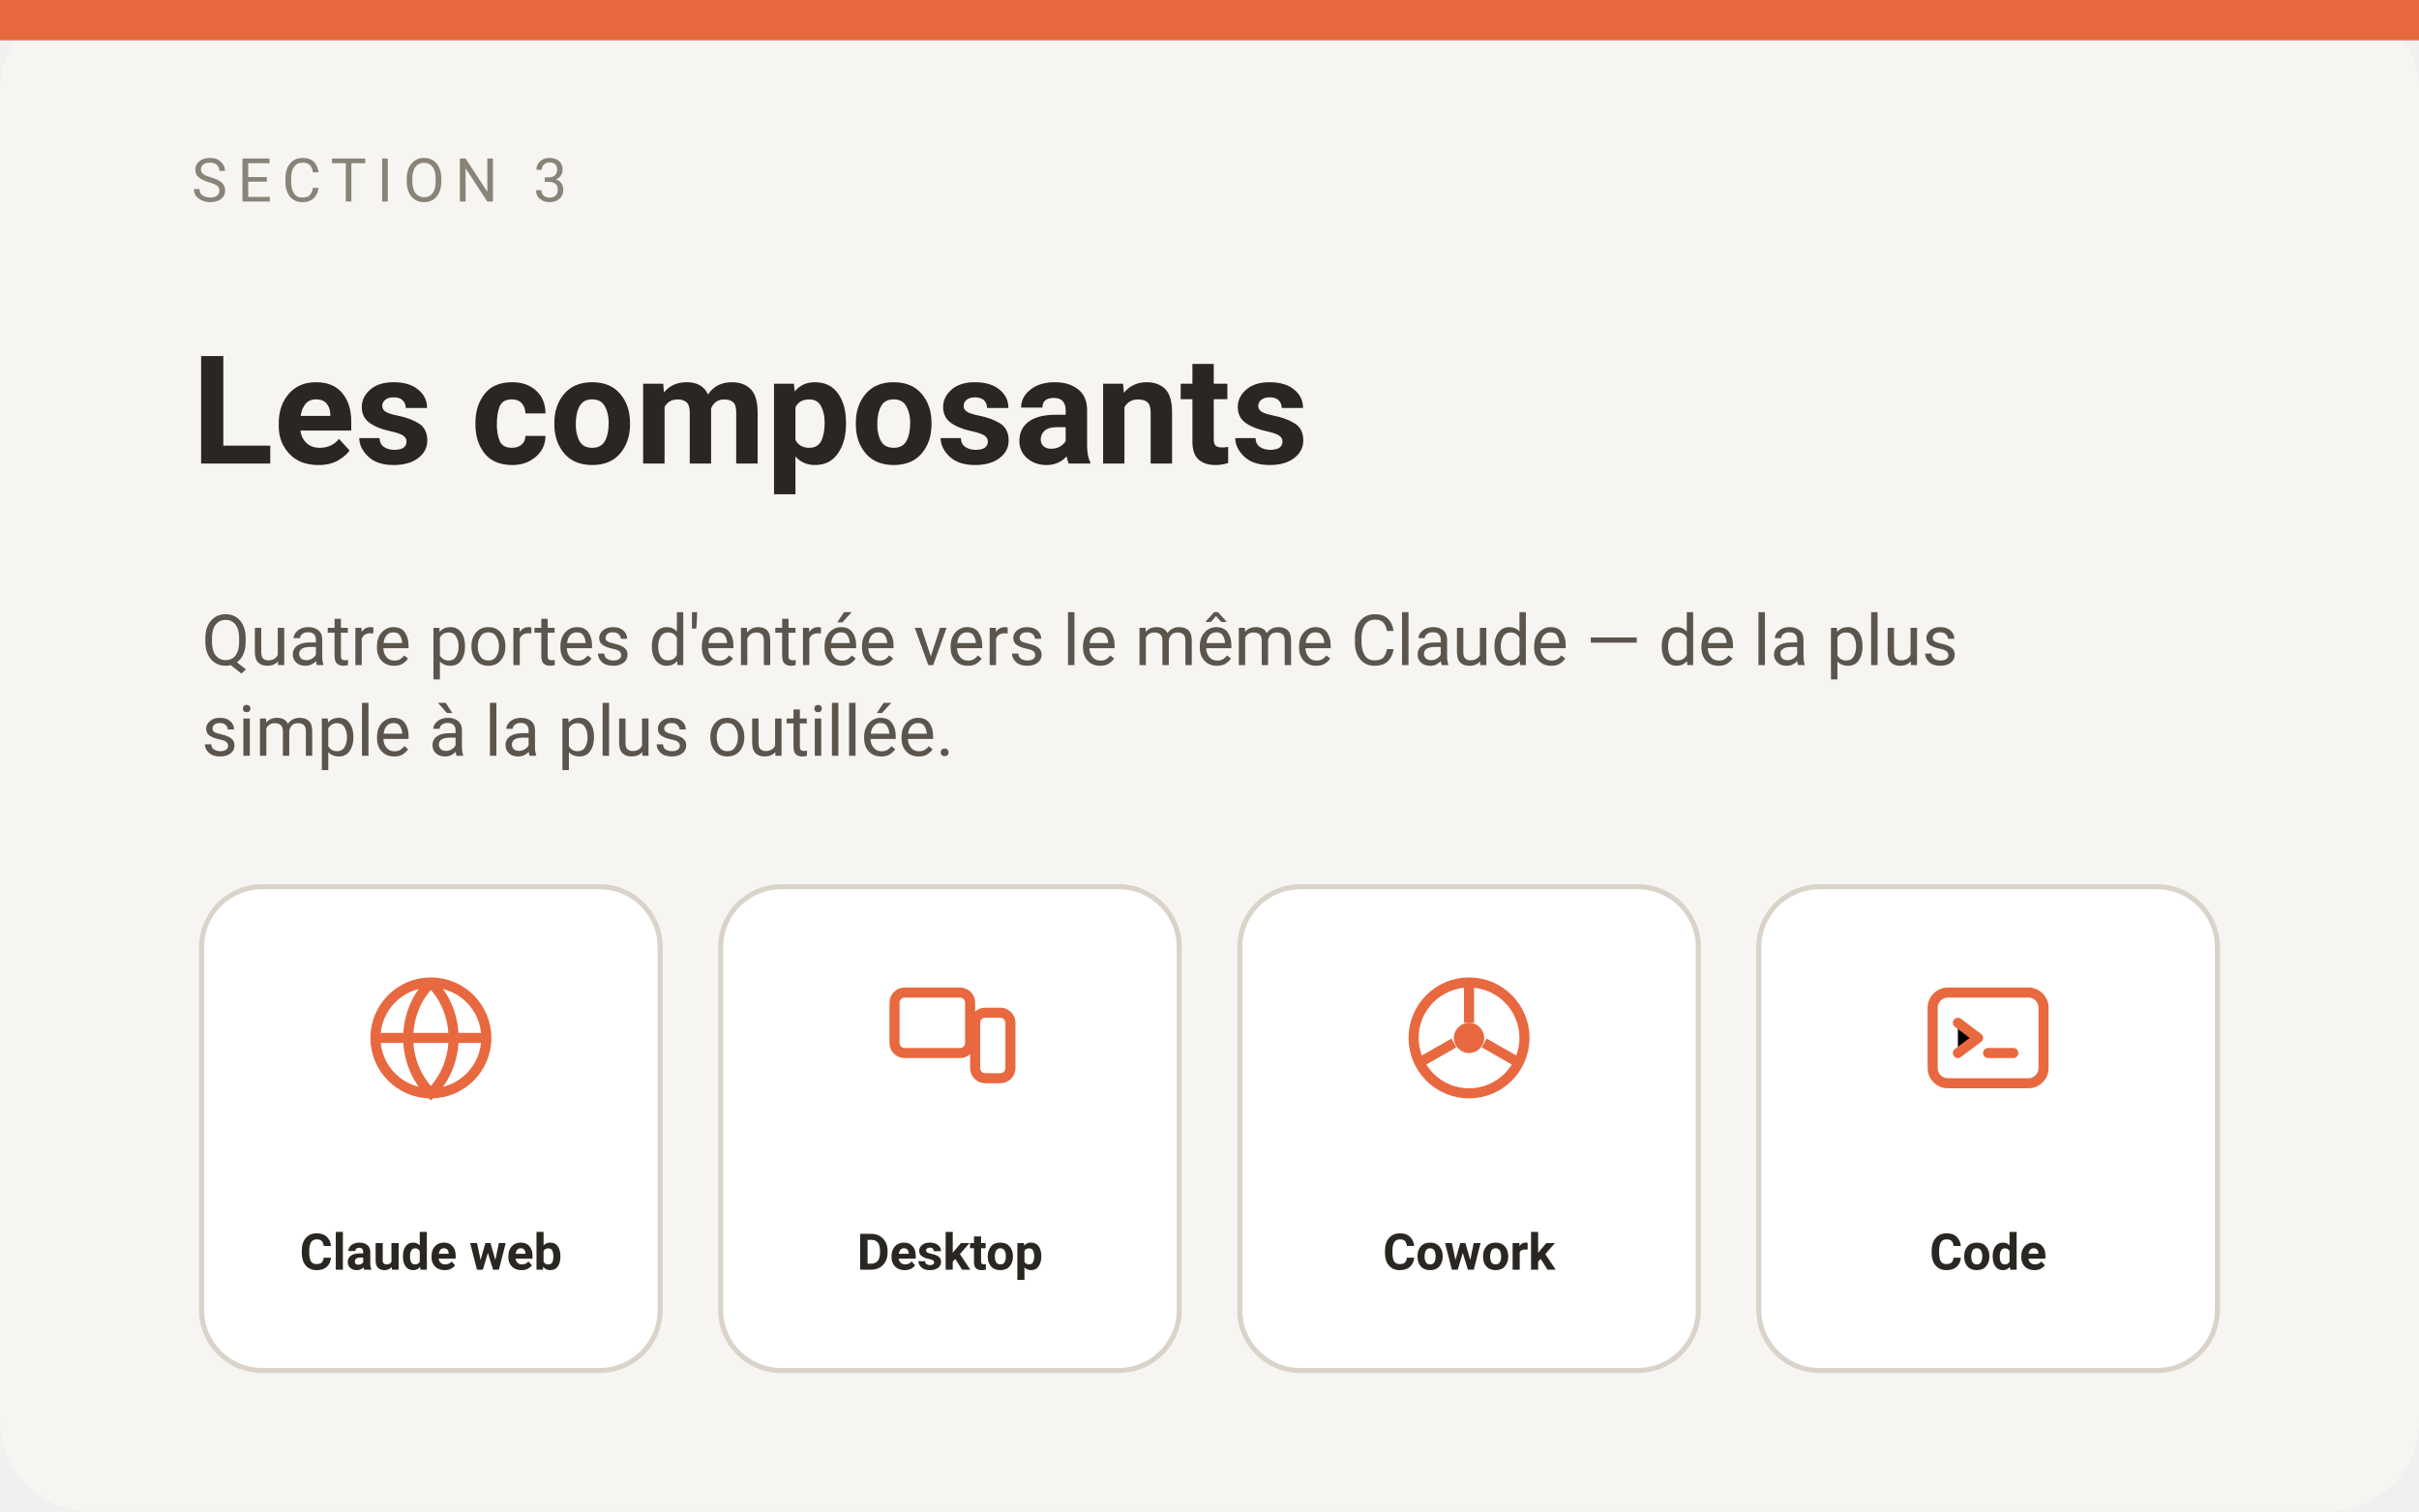
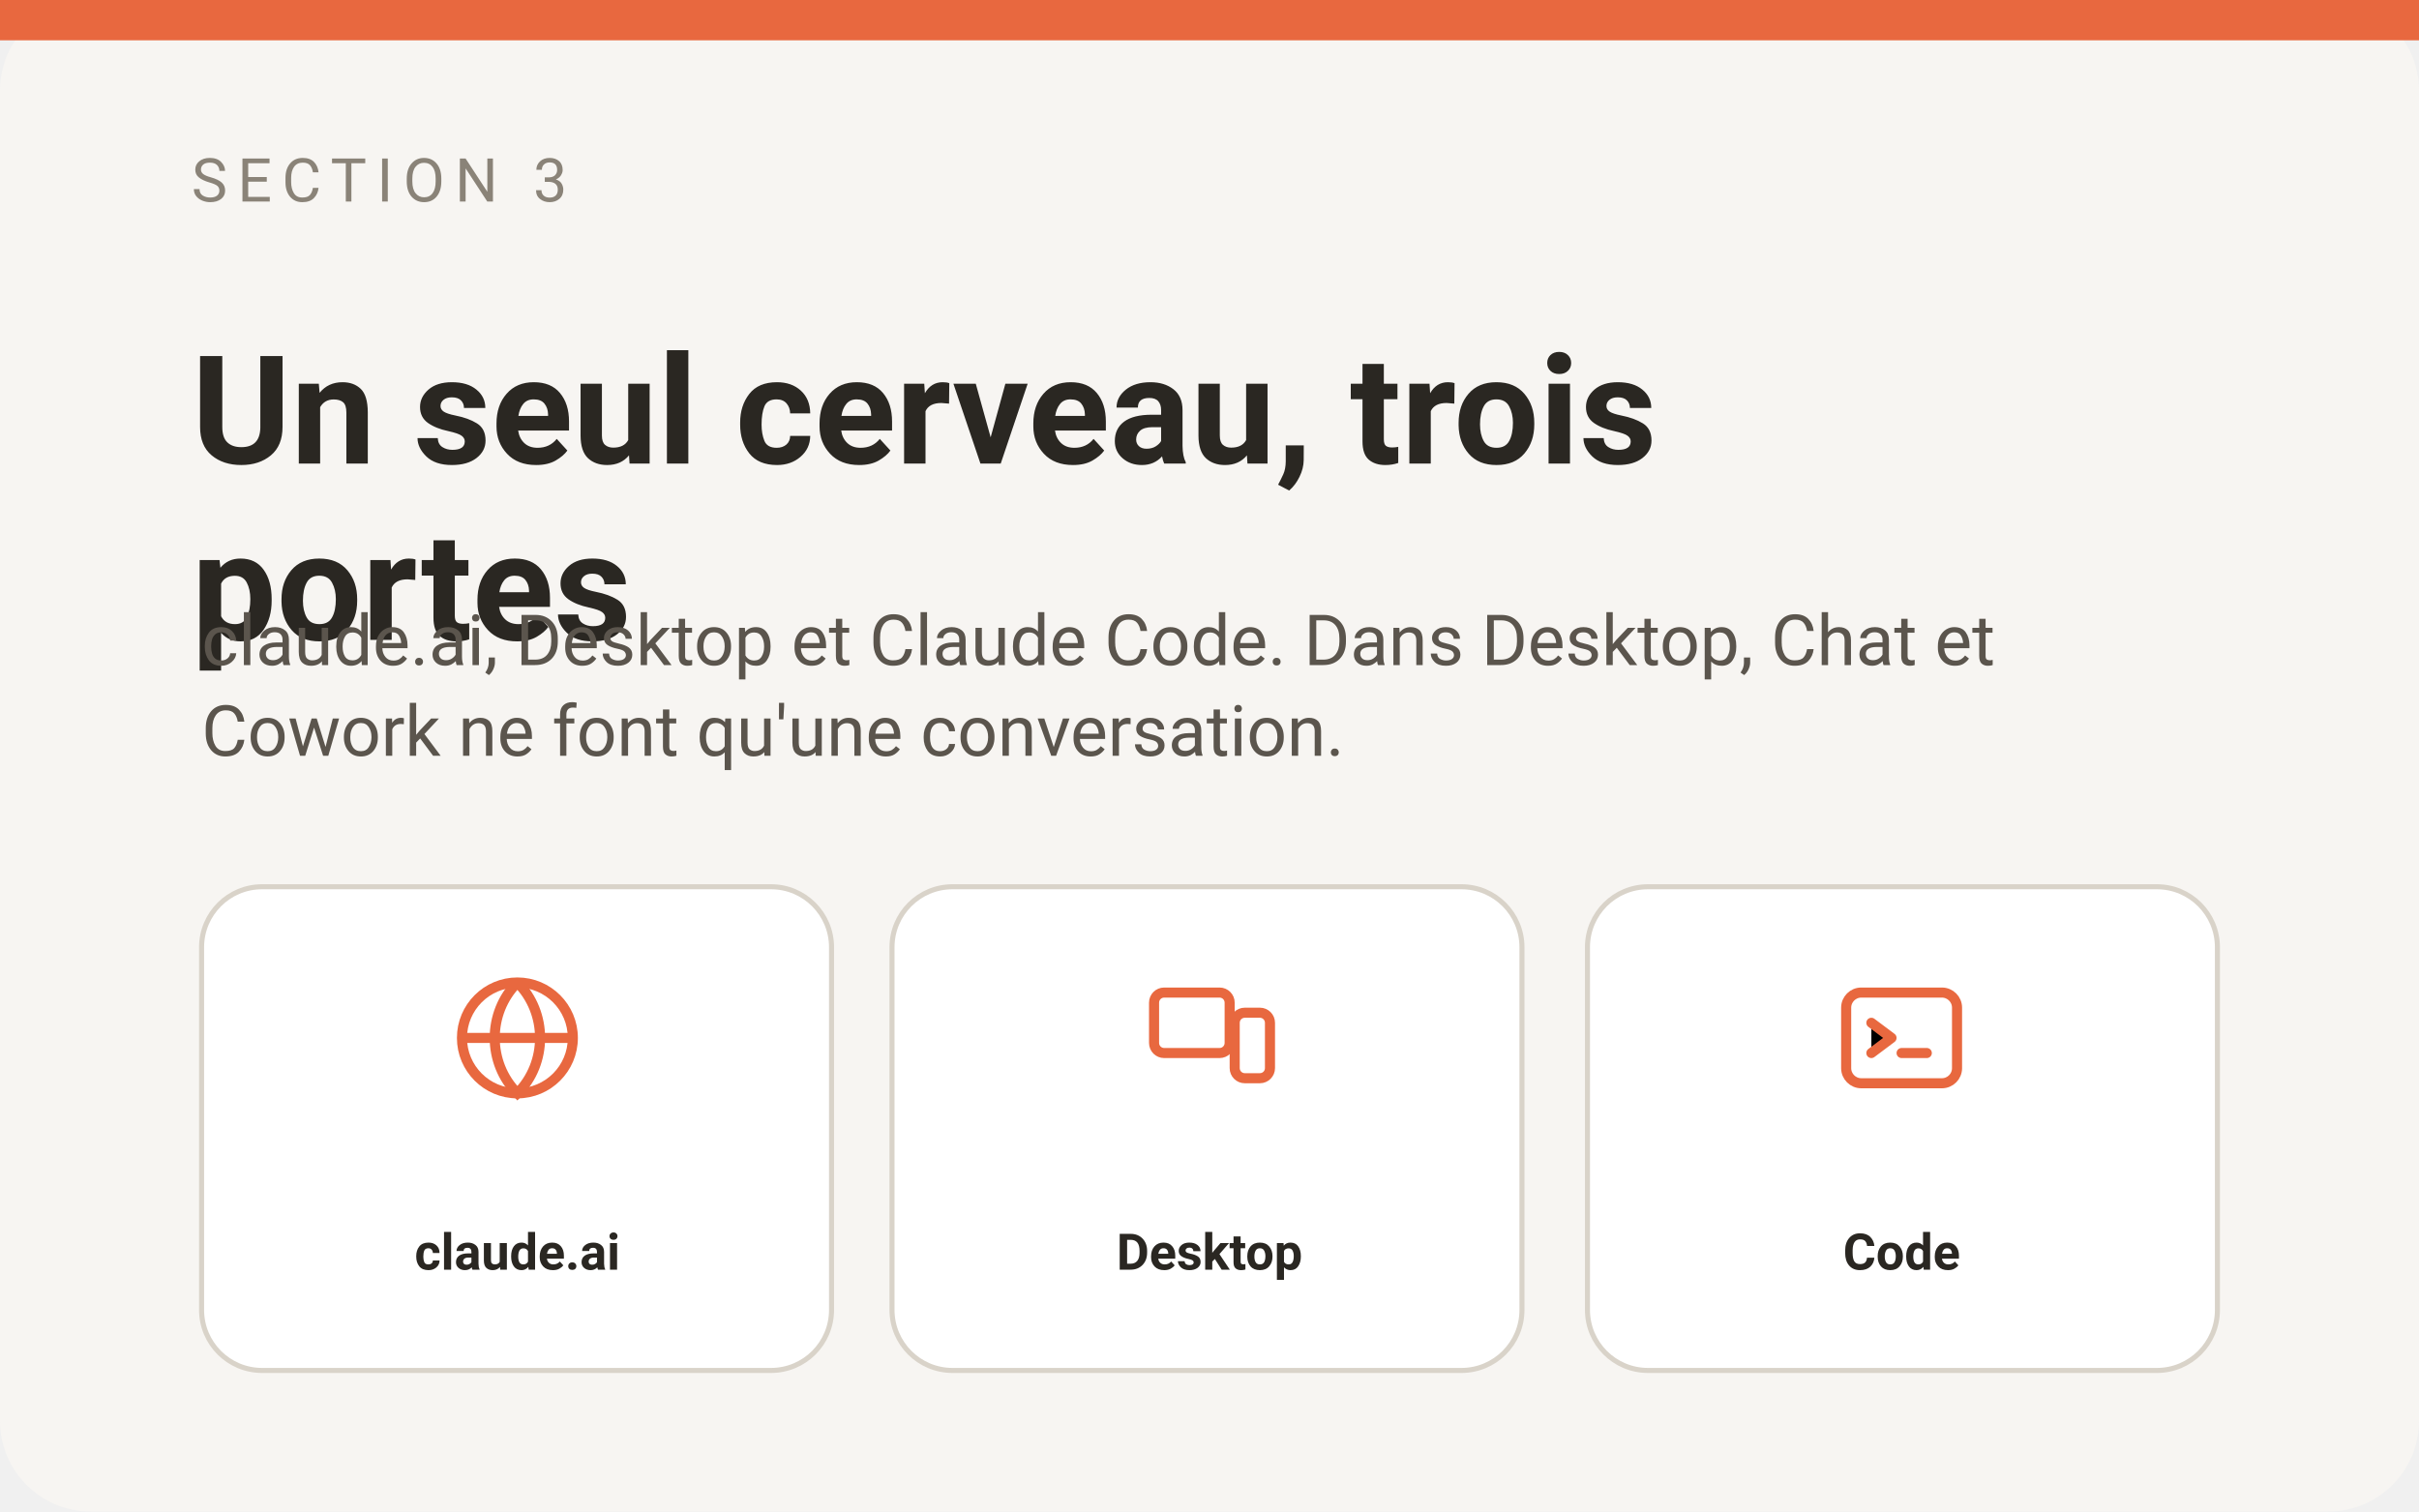
<svg xmlns="http://www.w3.org/2000/svg" width="960" height="600" viewBox="0 0 480 300" font-family="system-ui,-apple-system,Segoe UI,Roboto,sans-serif">
  <rect width="480" height="300" rx="18" fill="#F7F5F2" />
  <rect x="0" y="0" width="480" height="8" fill="#E8683F" />
  <text x="38" y="40" fill="#8A8378" font-size="12" letter-spacing="2">SECTION 3</text>
  <text x="38" y="92" fill="#2A2722" font-size="30" font-weight="700">
-     <tspan x="38" dy="0">Les composants</tspan>
+     <tspan x="38" dy="0">Un seul cerveau, trois</tspan>
+     <tspan x="38" dy="35">portes</tspan>
  </text>
  <text x="40" y="132" fill="#5B554D" font-size="14">
-     <tspan x="40" dy="0">Quatre portes d'entrée vers le même Claude — de la plus</tspan>
-     <tspan x="40" dy="18">simple à la plus outillée.</tspan>
+     <tspan x="40" dy="0">claude.ai, Desktop et Claude Code. Dans Desktop, Chat et</tspan>
+     <tspan x="40" dy="18">Cowork ne font qu'une conversation.</tspan>
  </text>
-   <rect x="40" y="176" width="91" height="96" rx="12" fill="#FFFFFF" stroke="#D9D3C9" />
-   <g transform="translate(71.5,192) scale(1.0)">
+   <rect x="40" y="176" width="125" height="96" rx="12" fill="#FFFFFF" stroke="#D9D3C9" />
+   <g transform="translate(88.66667,192) scale(1.0)">
    <circle cx="14" cy="14" r="11" fill="none" stroke="#E8683F" stroke-width="2" />
    <path d="M3 14h22 M14 3c6 6 6 16 0 22-6-6-6-16 0-22" fill="none" stroke="#E8683F" stroke-width="2" />
  </g>
-   <text x="85.5" y="252" fill="#2A2722" font-size="10" font-weight="600" text-anchor="middle">
-     <tspan x="85.5" dy="0">Claude web</tspan>
+   <text x="102.667" y="252" fill="#2A2722" font-size="10" font-weight="600" text-anchor="middle">
+     <tspan x="102.667" dy="0">claude.ai</tspan>
  </text>
-   <rect x="143" y="176" width="91" height="96" rx="12" fill="#FFFFFF" stroke="#D9D3C9" />
-   <g transform="translate(174.5,192) scale(1.0)">
+   <rect x="177" y="176" width="125" height="96" rx="12" fill="#FFFFFF" stroke="#D9D3C9" />
+   <g transform="translate(226,192) scale(1.0)">
    <rect x="3" y="5" width="15" height="12" rx="2" fill="none" stroke="#E8683F" stroke-width="2" />
    <rect x="19" y="9" width="7" height="13" rx="2" fill="none" stroke="#E8683F" stroke-width="2" />
  </g>
-   <text x="188.5" y="252" fill="#2A2722" font-size="10" font-weight="600" text-anchor="middle">
-     <tspan x="188.5" dy="0">Desktop</tspan>
+   <text x="240" y="252" fill="#2A2722" font-size="10" font-weight="600" text-anchor="middle">
+     <tspan x="240" dy="0">Desktop</tspan>
  </text>
-   <rect x="246" y="176" width="91" height="96" rx="12" fill="#FFFFFF" stroke="#D9D3C9" />
-   <g transform="translate(277.5,192) scale(1.0)">
-     <circle cx="14" cy="14" r="11" fill="none" stroke="#E8683F" stroke-width="2" />
-     <circle cx="14" cy="14" r="3" fill="#E8683F" />
-     <path d="M14 3v8 M4 19l7-4 M24 19l-7-4" stroke="#E8683F" stroke-width="2" />
-   </g>
-   <text x="291.5" y="252" fill="#2A2722" font-size="10" font-weight="600" text-anchor="middle">
-     <tspan x="291.5" dy="0">Cowork</tspan>
-   </text>
-   <rect x="349" y="176" width="91" height="96" rx="12" fill="#FFFFFF" stroke="#D9D3C9" />
-   <g transform="translate(380.5,192) scale(1.0)">
+   <rect x="315" y="176" width="125" height="96" rx="12" fill="#FFFFFF" stroke="#D9D3C9" />
+   <g transform="translate(363.3333,192) scale(1.0)">
    <rect x="3" y="5" width="22" height="18" rx="3" fill="none" stroke="#E8683F" stroke-width="2" />
    <path d="M8 11l4 3-4 3 M14 17h5" stroke="#E8683F" stroke-width="2" stroke-linecap="round" stroke-linejoin="round" />
  </g>
-   <text x="394.5" y="252" fill="#2A2722" font-size="10" font-weight="600" text-anchor="middle">
-     <tspan x="394.5" dy="0">Code</tspan>
+   <text x="377.333" y="252" fill="#2A2722" font-size="10" font-weight="600" text-anchor="middle">
+     <tspan x="377.333" dy="0">Code</tspan>
  </text>
</svg>
